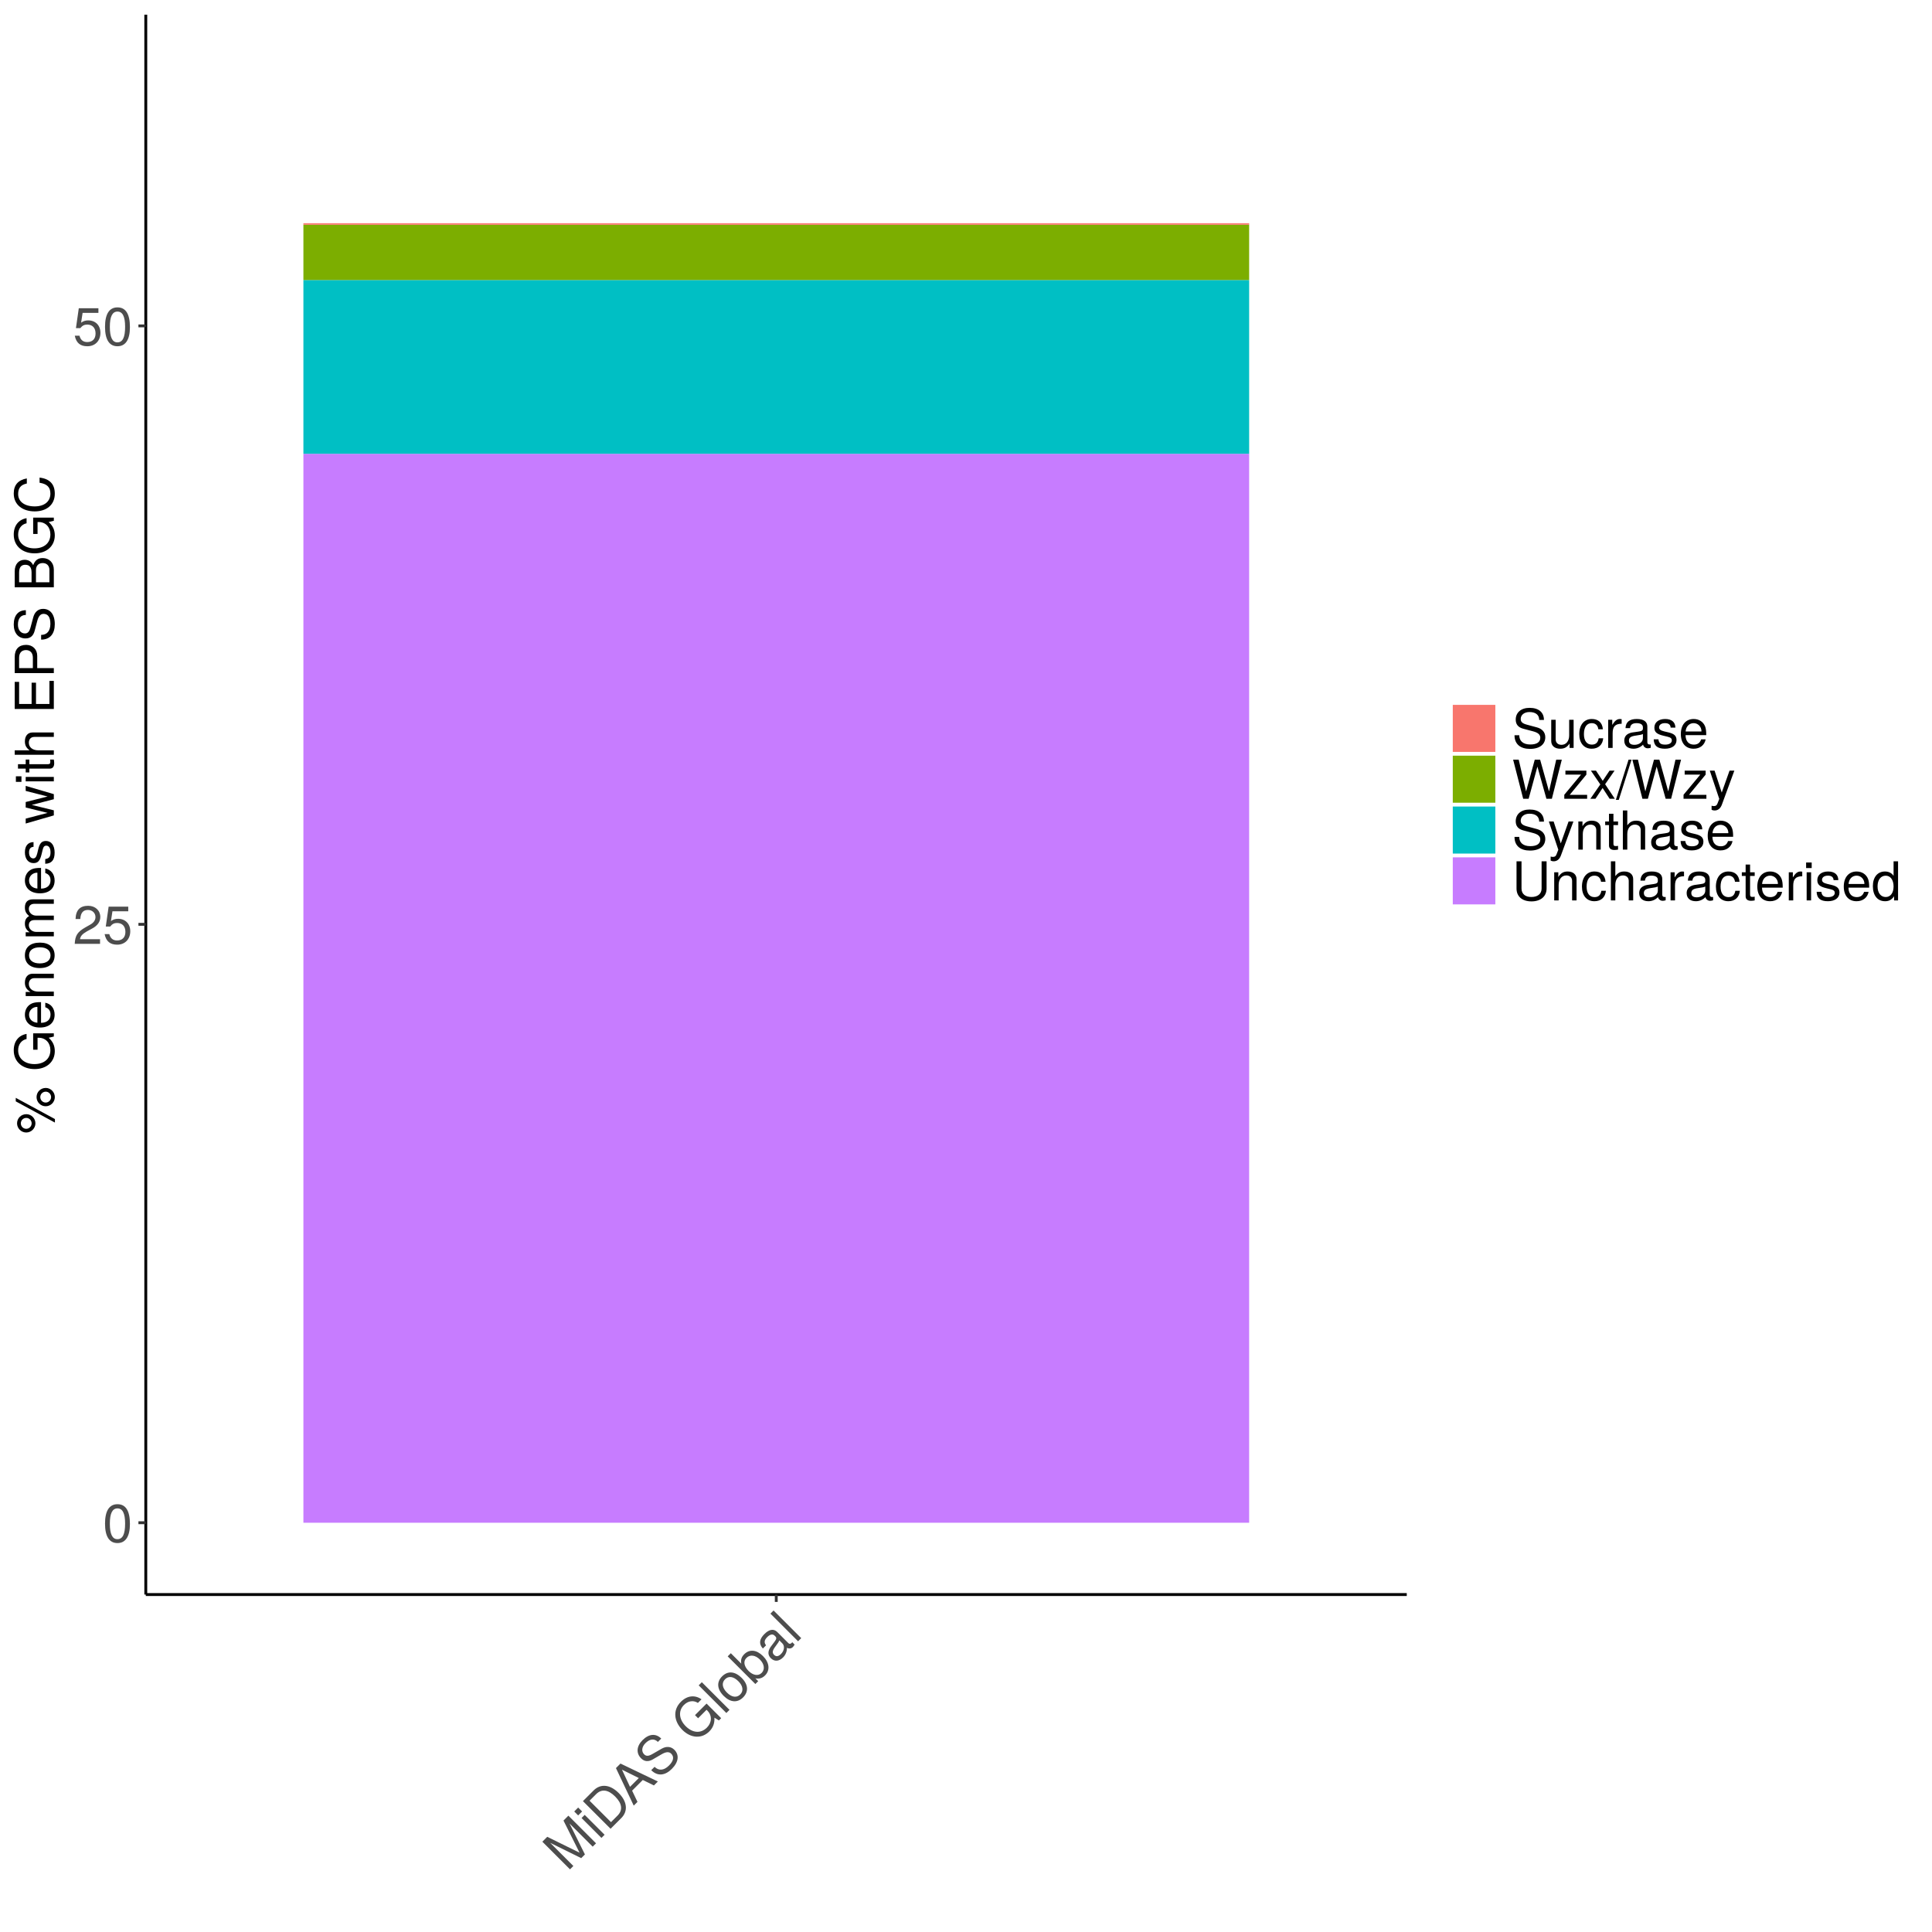
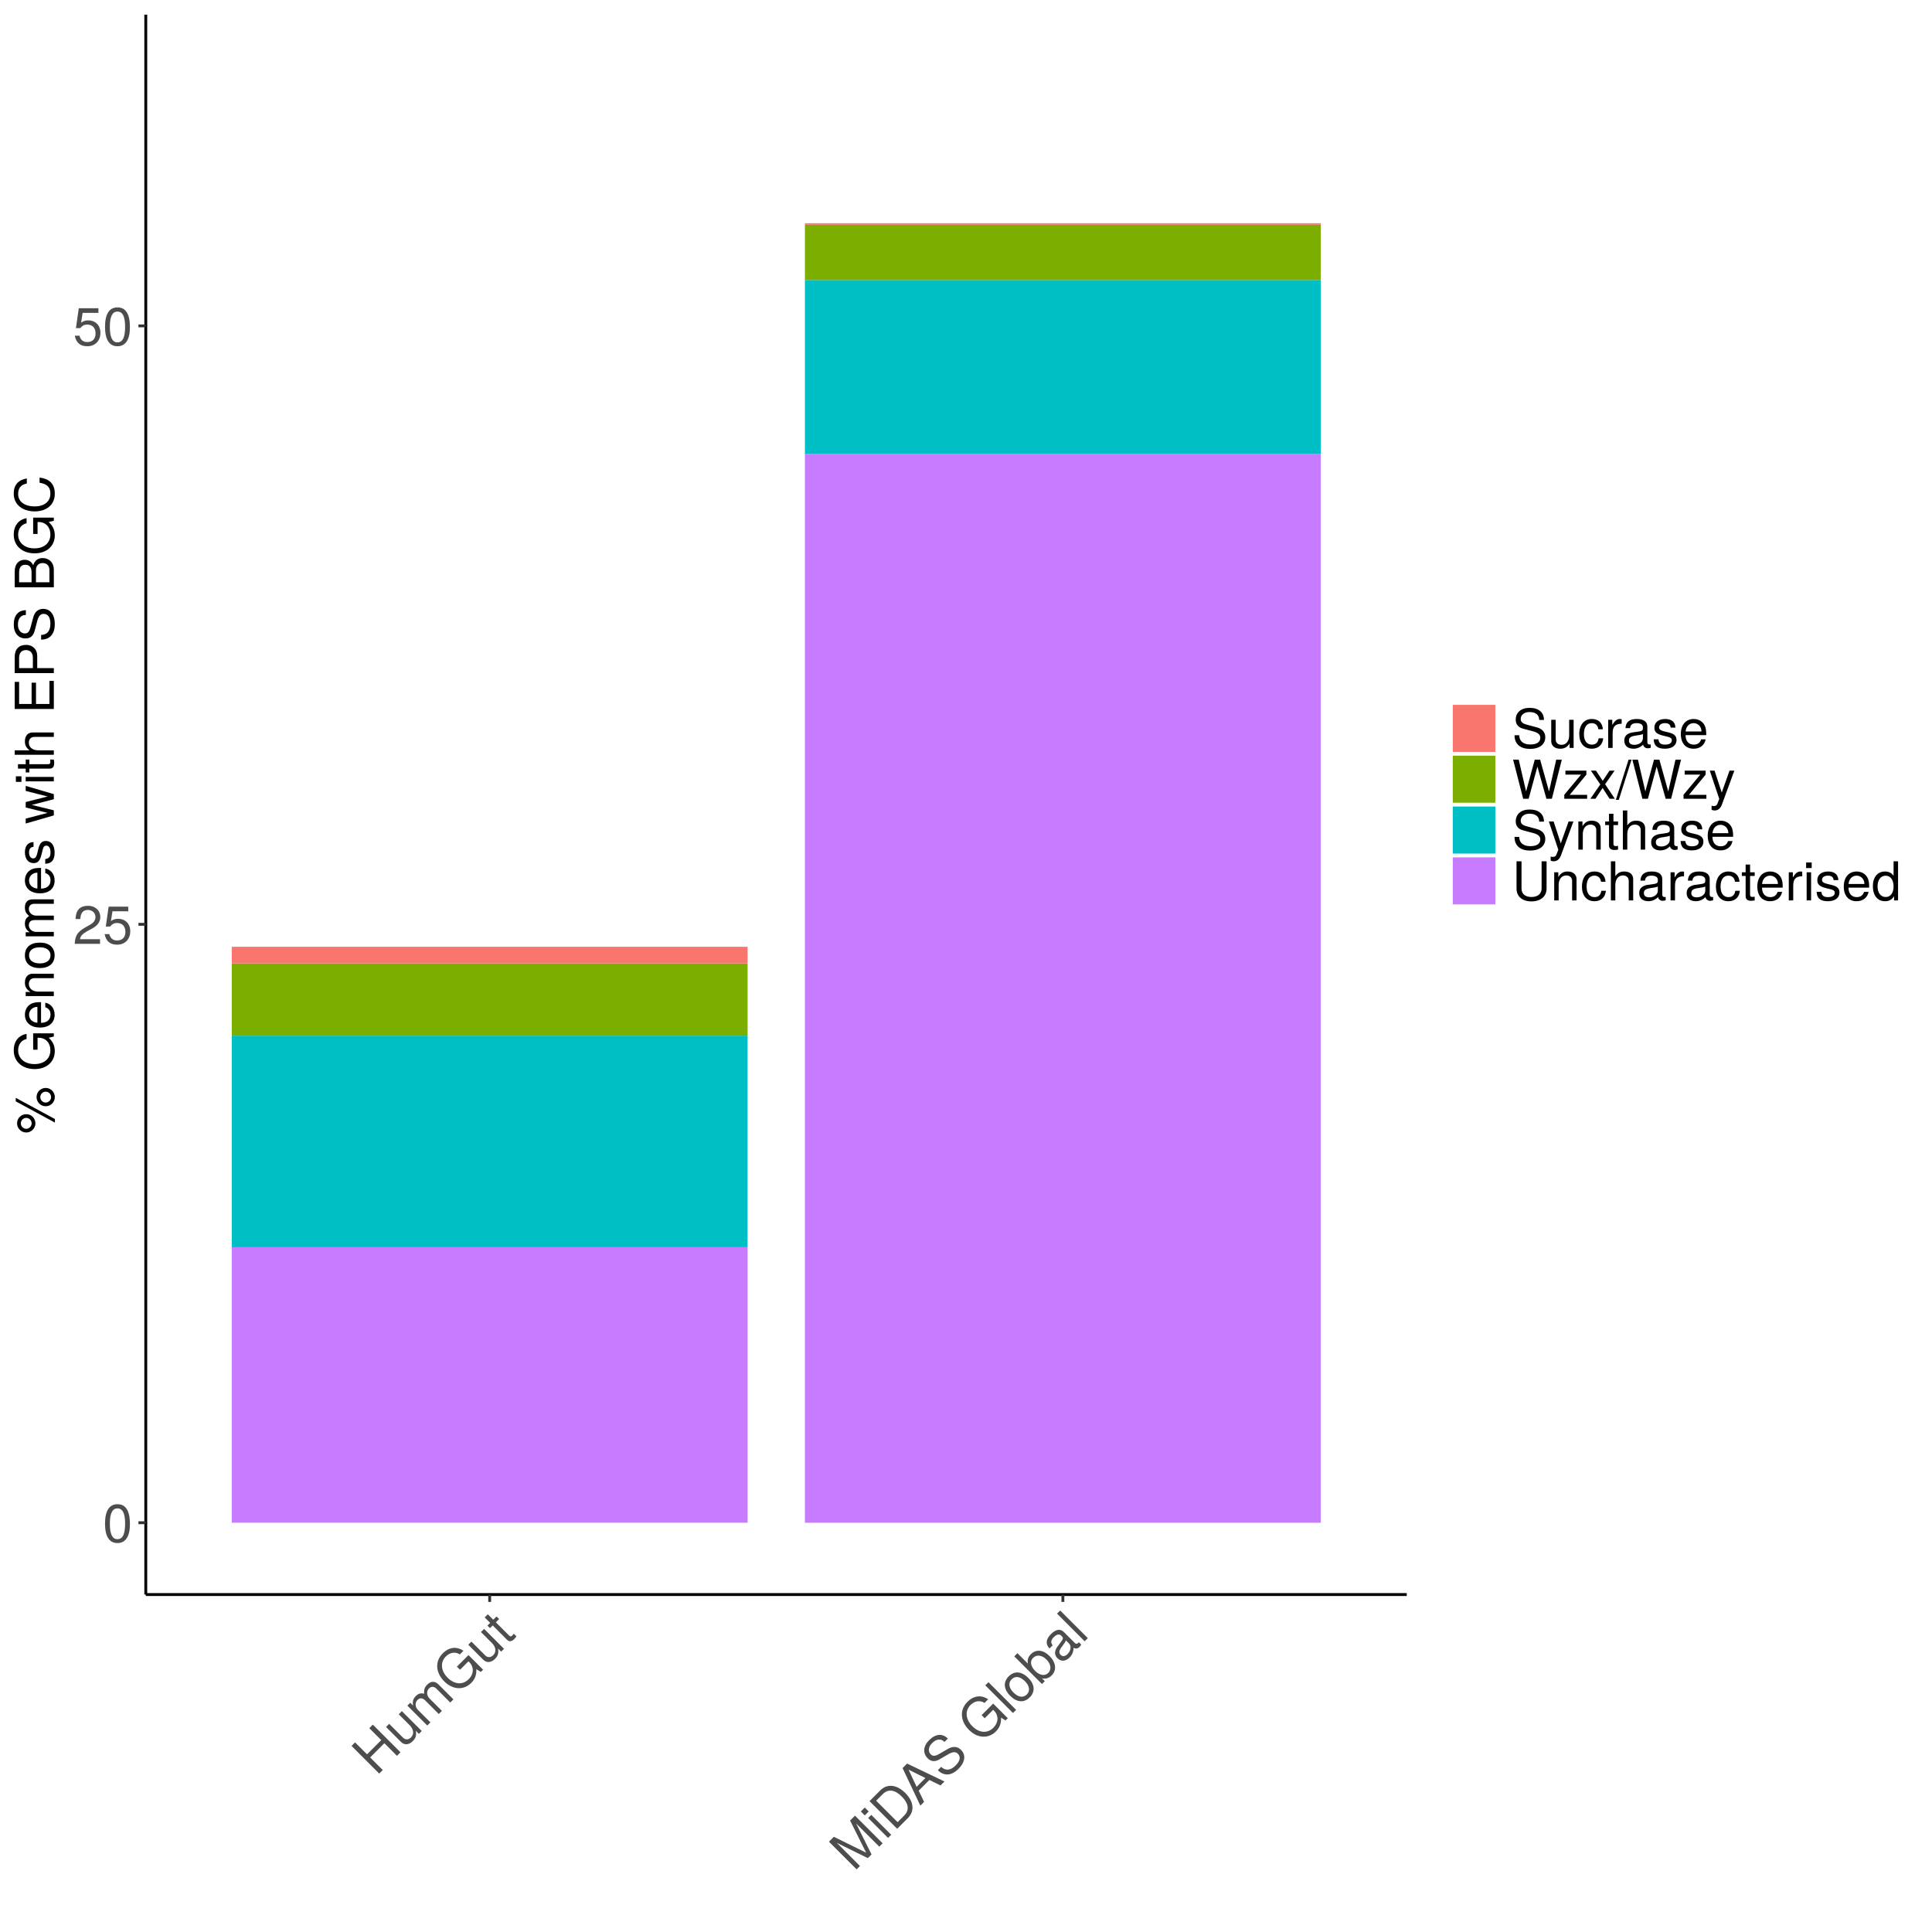
<svg xmlns="http://www.w3.org/2000/svg" class="svglite" width="720.00pt" height="720.00pt" viewBox="0 0 720.00 720.00">
  <defs>
    <style type="text/css">
    .svglite line, .svglite polyline, .svglite polygon, .svglite path, .svglite rect, .svglite circle {
      fill: none;
      stroke: #000000;
      stroke-linecap: round;
      stroke-linejoin: round;
      stroke-miterlimit: 10.00;
    }
    .svglite text {
      white-space: pre;
    }
  </style>
  </defs>
  <rect width="100%" height="100%" style="stroke: none; fill: #FFFFFF;" />
  <defs>
    <clipPath id="cpMC4wMHw3MjAuMDB8MC4wMHw3MjAuMDA=">
      <rect x="0.00" y="0.00" width="720.00" height="720.00" />
    </clipPath>
  </defs>
  <g clip-path="url(#cpMC4wMHw3MjAuMDB8MC4wMHw3MjAuMDA=)">
    <rect x="0.00" y="0.00" width="720.00" height="720.00" style="stroke-width: 1.07; stroke: #FFFFFF; fill: #FFFFFF;" />
  </g>
  <defs>
    <clipPath id="cpNTQuMzN8NTI0LjI2fDUuNDh8NTk0LjI0">
      <rect x="54.33" y="5.48" width="469.93" height="588.76" />
    </clipPath>
  </defs>
  <g clip-path="url(#cpNTQuMzN8NTI0LjI2fDUuNDh8NTk0LjI0)">
    <rect x="54.33" y="5.48" width="469.93" height="588.76" style="stroke-width: 1.07; stroke: none; fill: #FFFFFF;" />
-     <rect x="113.07" y="169.11" width="352.45" height="398.37" style="stroke-width: 1.07; stroke: none; stroke-linecap: butt; stroke-linejoin: miter; fill: #C77CFF;" />
-     <rect x="113.07" y="104.35" width="352.45" height="64.76" style="stroke-width: 1.07; stroke: none; stroke-linecap: butt; stroke-linejoin: miter; fill: #00BFC4;" />
-     <rect x="113.07" y="83.76" width="352.45" height="20.59" style="stroke-width: 1.07; stroke: none; stroke-linecap: butt; stroke-linejoin: miter; fill: #7CAE00;" />
-     <rect x="113.07" y="83.19" width="352.45" height="0.57" style="stroke-width: 1.07; stroke: none; stroke-linecap: butt; stroke-linejoin: miter; fill: #F8766D;" />
+     <rect x="299.97" y="169.11" width="192.24" height="398.37" style="stroke-width: 1.07; stroke: none; stroke-linecap: butt; stroke-linejoin: miter; fill: #C77CFF;" />
+     <rect x="86.37" y="464.81" width="192.24" height="102.66" style="stroke-width: 1.07; stroke: none; stroke-linecap: butt; stroke-linejoin: miter; fill: #C77CFF;" />
+     <rect x="86.37" y="385.96" width="192.24" height="78.85" style="stroke-width: 1.07; stroke: none; stroke-linecap: butt; stroke-linejoin: miter; fill: #00BFC4;" />
+     <rect x="299.97" y="104.35" width="192.24" height="64.76" style="stroke-width: 1.07; stroke: none; stroke-linecap: butt; stroke-linejoin: miter; fill: #00BFC4;" />
+     <rect x="86.37" y="359.04" width="192.24" height="26.92" style="stroke-width: 1.07; stroke: none; stroke-linecap: butt; stroke-linejoin: miter; fill: #7CAE00;" />
+     <rect x="299.97" y="83.76" width="192.24" height="20.59" style="stroke-width: 1.07; stroke: none; stroke-linecap: butt; stroke-linejoin: miter; fill: #7CAE00;" />
+     <rect x="86.37" y="352.83" width="192.24" height="6.21" style="stroke-width: 1.07; stroke: none; stroke-linecap: butt; stroke-linejoin: miter; fill: #F8766D;" />
+     <rect x="299.97" y="83.19" width="192.24" height="0.57" style="stroke-width: 1.07; stroke: none; stroke-linecap: butt; stroke-linejoin: miter; fill: #F8766D;" />
  </g>
  <g clip-path="url(#cpMC4wMHw3MjAuMDB8MC4wMHw3MjAuMDA=)">
    <polyline points="54.33,594.24 54.33,5.48 " style="stroke-width: 1.07; stroke-linecap: butt;" />
    <text x="49.40" y="574.76" text-anchor="end" style="font-size: 20.00px; font-weight: 0;fill: #4D4D4D; font-family: &quot;TeX Gyre Heros&quot;;" textLength="11.12px" lengthAdjust="spacingAndGlyphs">0</text>
    <text x="49.40" y="351.75" text-anchor="end" style="font-size: 20.00px; font-weight: 0;fill: #4D4D4D; font-family: &quot;TeX Gyre Heros&quot;;" textLength="22.23px" lengthAdjust="spacingAndGlyphs">25</text>
    <text x="49.40" y="128.74" text-anchor="end" style="font-size: 20.00px; font-weight: 0;fill: #4D4D4D; font-family: &quot;TeX Gyre Heros&quot;;" textLength="22.23px" lengthAdjust="spacingAndGlyphs">50</text>
    <polyline points="51.59,567.47 54.33,567.47 " style="stroke-width: 1.07; stroke: #333333; stroke-linecap: butt;" />
    <polyline points="51.59,344.46 54.33,344.46 " style="stroke-width: 1.07; stroke: #333333; stroke-linecap: butt;" />
    <polyline points="51.59,121.45 54.33,121.45 " style="stroke-width: 1.07; stroke: #333333; stroke-linecap: butt;" />
    <polyline points="54.33,594.24 524.26,594.24 " style="stroke-width: 1.07; stroke-linecap: butt;" />
-     <polyline points="289.29,596.98 289.29,594.24 " style="stroke-width: 1.07; stroke: #333333; stroke-linecap: butt;" />
-     <text transform="translate(299.60,609.48) rotate(-45)" text-anchor="end" style="font-size: 20.00px; font-weight: 0;fill: #4D4D4D; font-family: &quot;TeX Gyre Heros&quot;;" textLength="125.58px" lengthAdjust="spacingAndGlyphs">MiDAS Global</text>
+     <polyline points="182.49,596.98 182.49,594.24 " style="stroke-width: 1.07; stroke: #333333; stroke-linecap: butt;" />
+     <polyline points="396.10,596.98 396.10,594.24 " style="stroke-width: 1.07; stroke: #333333; stroke-linecap: butt;" />
+     <text transform="translate(192.80,609.48) rotate(-45)" text-anchor="end" style="font-size: 20.00px; font-weight: 0;fill: #4D4D4D; font-family: &quot;TeX Gyre Heros&quot;;" textLength="74.46px" lengthAdjust="spacingAndGlyphs">HumGut</text>
+     <text transform="translate(406.41,609.48) rotate(-45)" text-anchor="end" style="font-size: 20.00px; font-weight: 0;fill: #4D4D4D; font-family: &quot;TeX Gyre Heros&quot;;" textLength="125.58px" lengthAdjust="spacingAndGlyphs">MiDAS Global</text>
    <text transform="translate(20.06,299.86) rotate(-90)" text-anchor="middle" style="font-size: 20.00px; font-weight: 0; font-family: &quot;TeX Gyre Heros&quot;;" textLength="245.63px" lengthAdjust="spacingAndGlyphs">% Genomes with EPS BGC</text>
    <rect x="535.22" y="256.49" width="179.30" height="86.73" style="stroke-width: 1.07; stroke: none; fill: #FFFFFF;" />
    <rect x="540.70" y="261.97" width="17.28" height="18.94" style="stroke-width: 1.07; stroke: none; fill: #FFFFFF;" />
    <rect x="541.41" y="262.68" width="15.86" height="17.53" style="stroke-width: 1.07; stroke: none; stroke-linecap: butt; stroke-linejoin: miter; fill: #F8766D;" />
    <rect x="540.70" y="280.91" width="17.28" height="18.94" style="stroke-width: 1.07; stroke: none; fill: #FFFFFF;" />
    <rect x="541.41" y="281.62" width="15.86" height="17.53" style="stroke-width: 1.07; stroke: none; stroke-linecap: butt; stroke-linejoin: miter; fill: #7CAE00;" />
    <rect x="540.70" y="299.86" width="17.28" height="18.94" style="stroke-width: 1.07; stroke: none; fill: #FFFFFF;" />
    <rect x="541.41" y="300.57" width="15.86" height="17.53" style="stroke-width: 1.07; stroke: none; stroke-linecap: butt; stroke-linejoin: miter; fill: #00BFC4;" />
    <rect x="540.70" y="318.80" width="17.28" height="18.94" style="stroke-width: 1.07; stroke: none; fill: #FFFFFF;" />
    <rect x="541.41" y="319.51" width="15.86" height="17.53" style="stroke-width: 1.07; stroke: none; stroke-linecap: butt; stroke-linejoin: miter; fill: #C77CFF;" />
    <text x="563.46" y="278.73" style="font-size: 20.00px; font-weight: 0; font-family: &quot;TeX Gyre Heros&quot;;" textLength="73.35px" lengthAdjust="spacingAndGlyphs">Sucrase</text>
    <text x="563.46" y="297.68" style="font-size: 20.00px; font-weight: 0; font-family: &quot;TeX Gyre Heros&quot;;" textLength="83.32px" lengthAdjust="spacingAndGlyphs">Wzx/Wzy</text>
    <text x="563.46" y="316.62" style="font-size: 20.00px; font-weight: 0; font-family: &quot;TeX Gyre Heros&quot;;" textLength="83.37px" lengthAdjust="spacingAndGlyphs">Synthase</text>
    <text x="563.46" y="335.56" style="font-size: 20.00px; font-weight: 0; font-family: &quot;TeX Gyre Heros&quot;;" textLength="145.58px" lengthAdjust="spacingAndGlyphs">Uncharacterised</text>
  </g>
</svg>
